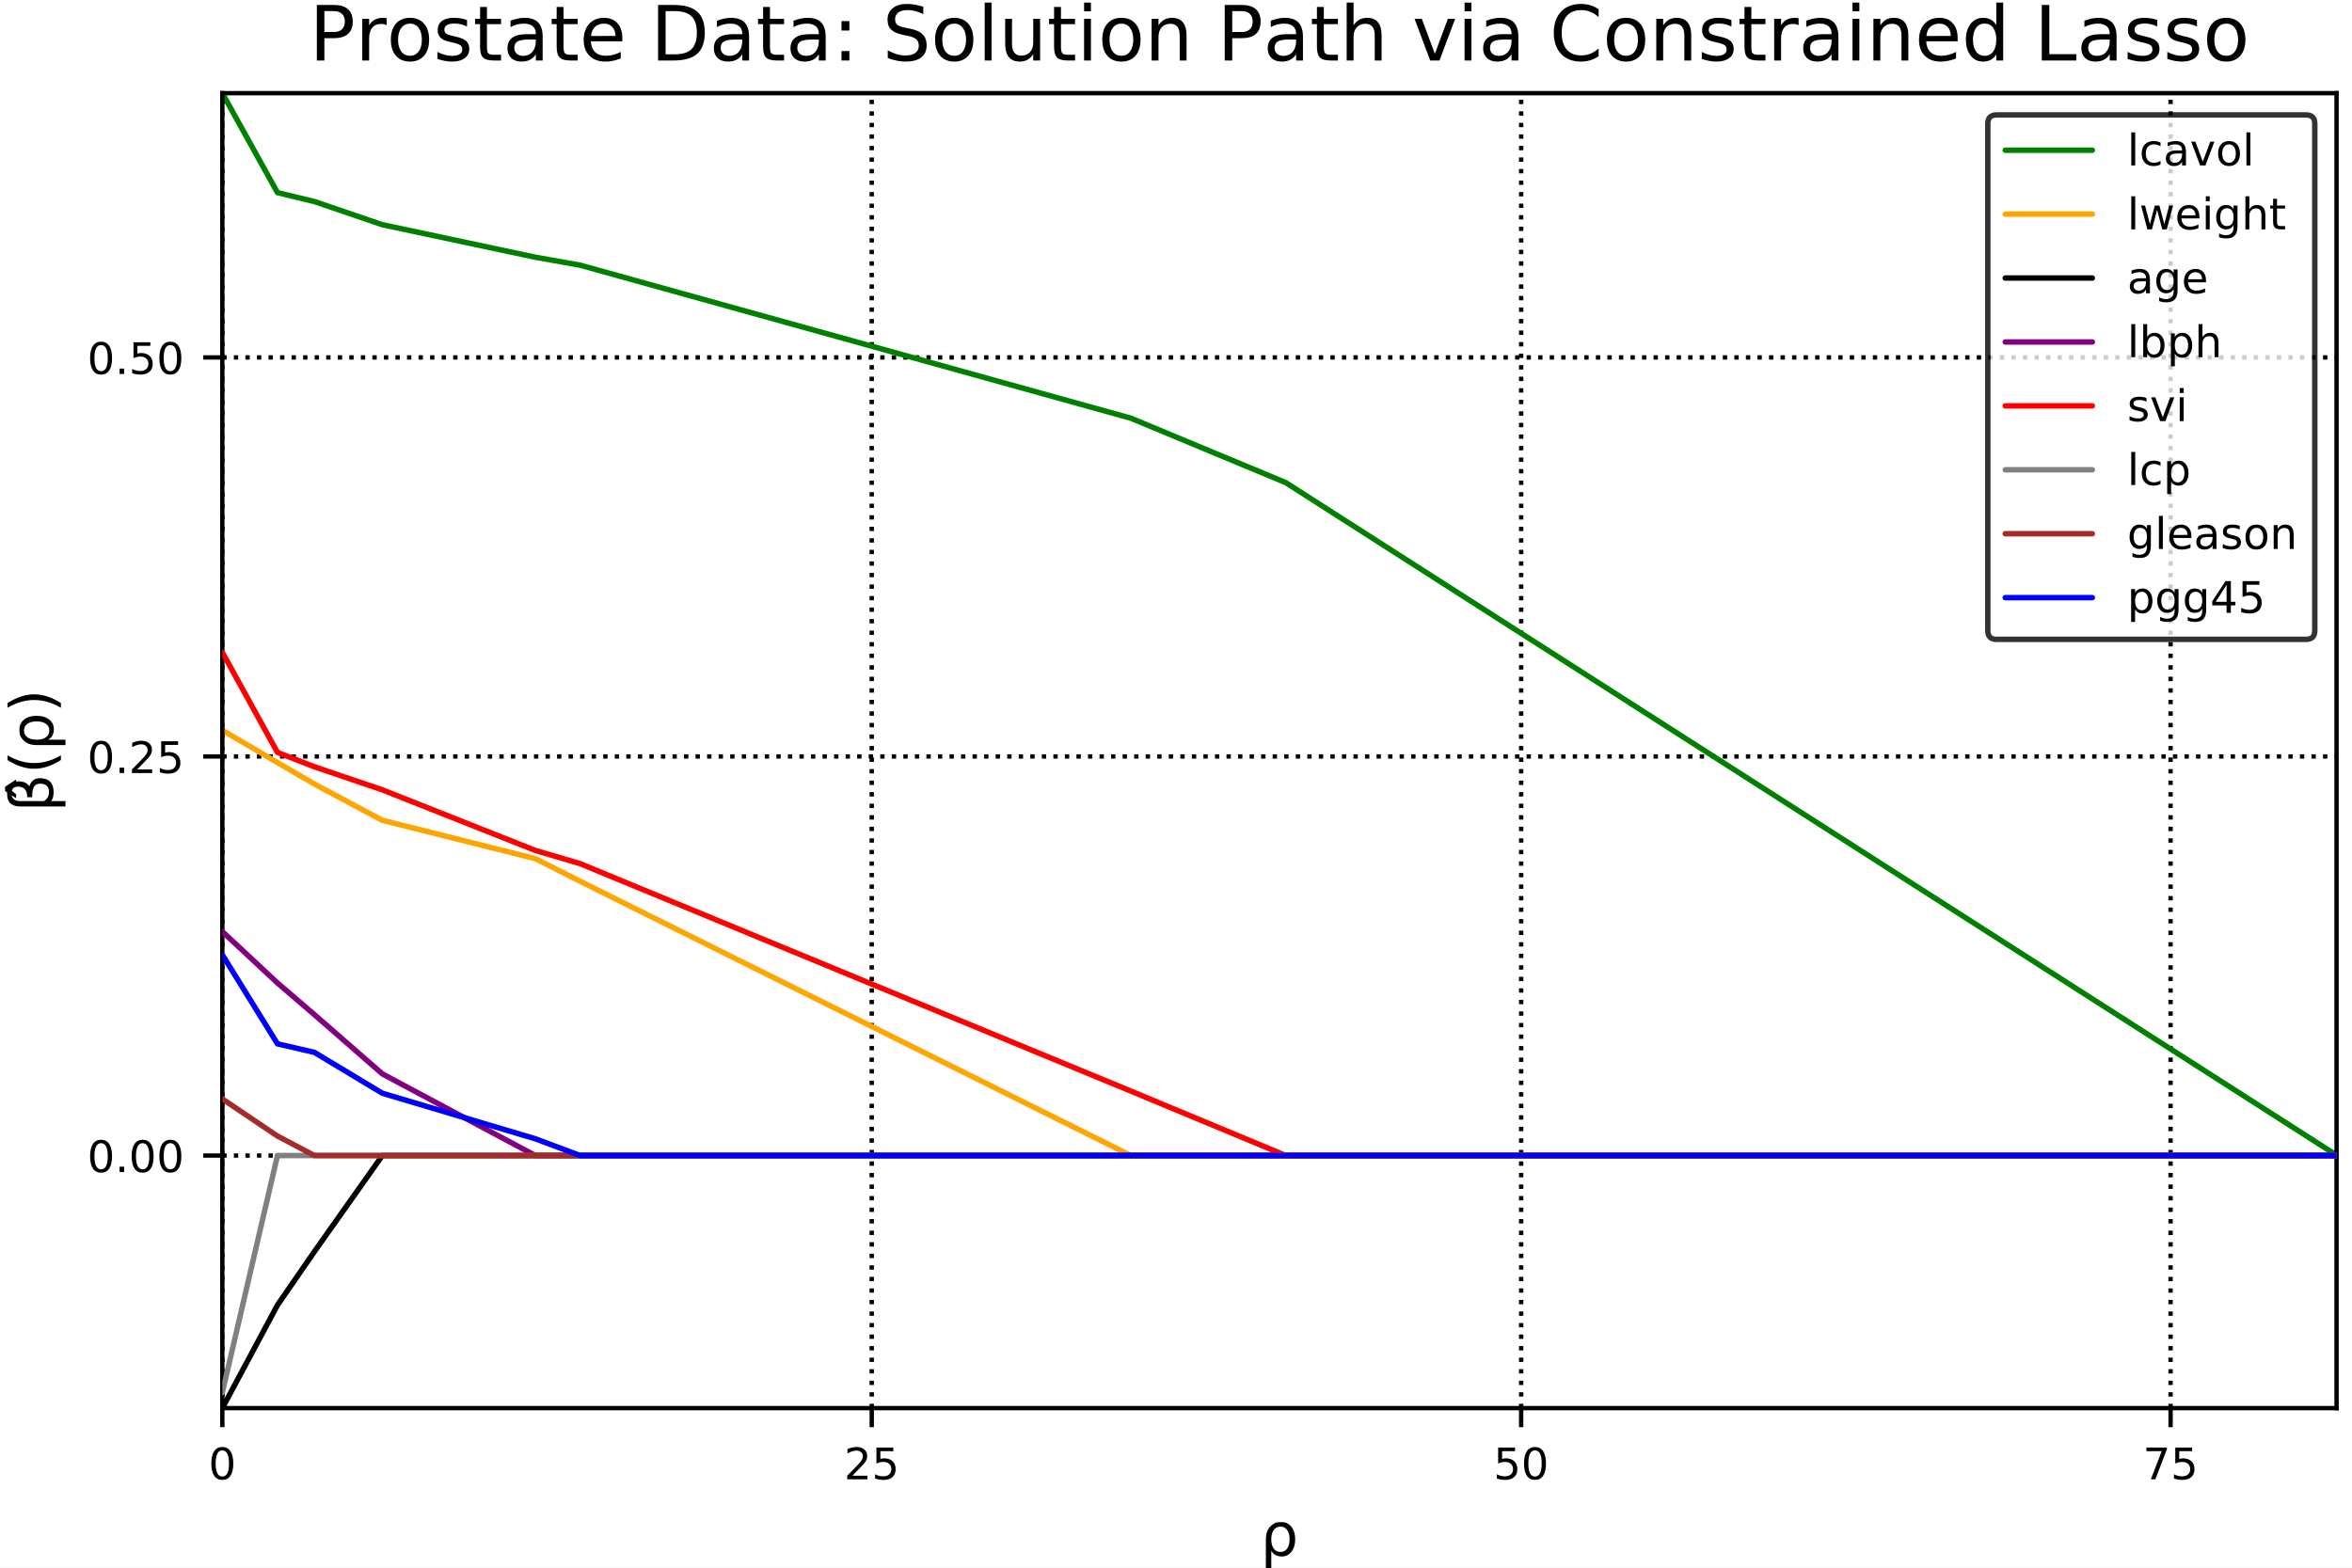
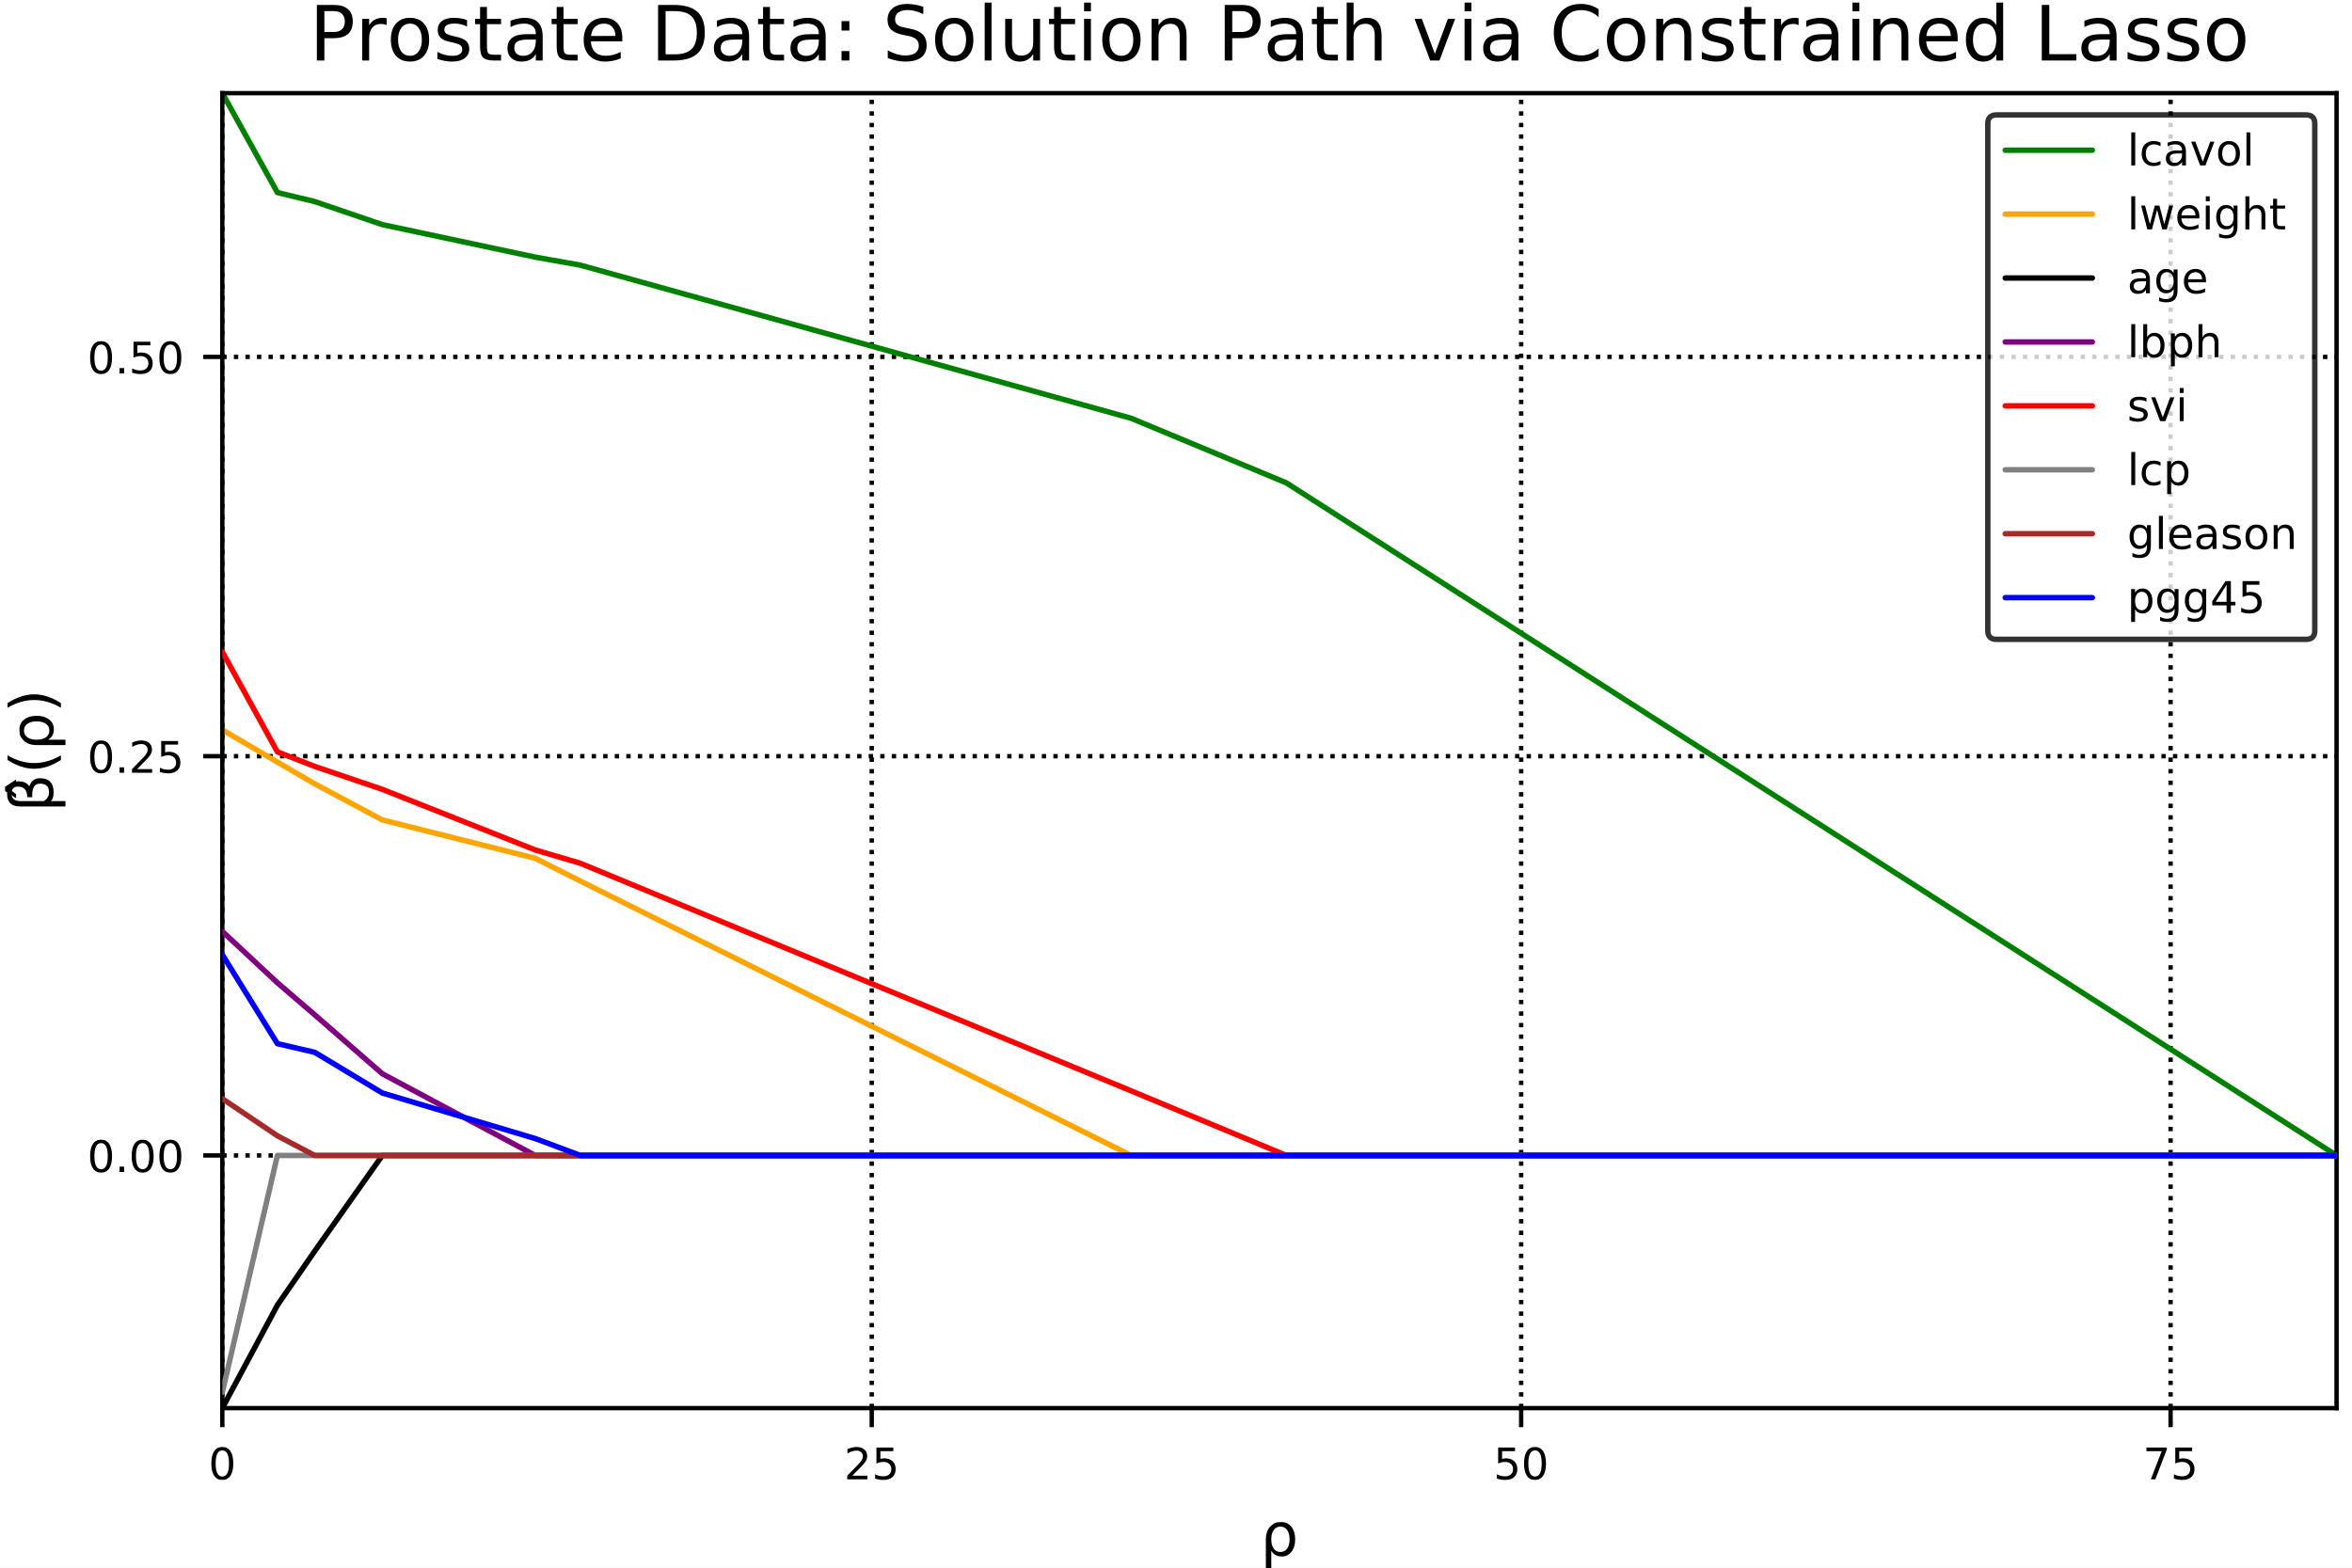
<svg xmlns="http://www.w3.org/2000/svg" xmlns:xlink="http://www.w3.org/1999/xlink" height="288pt" version="1.1" viewBox="0 0 432 288" width="432pt">
  <defs>
    <style type="text/css">
*{stroke-linecap:butt;stroke-linejoin:round;}
  </style>
  </defs>
  <g id="figure_1">
    <g id="patch_1">
      <path d="M 0 288  L 432 288  L 432 0  L 0 0  z " style="fill:#ffffff;" />
    </g>
    <g id="axes_1">
      <g id="patch_2">
        <path d="M 40.835 258.685  L 429.165 258.685  L 429.165 17.115  L 40.835 17.115  z " style="fill:#ffffff;" />
      </g>
      <g id="matplotlib.axis_1">
        <g id="xtick_1">
          <g id="line2d_1">
-             <path clip-path="url(#p64b3c31b9f)" d="M 40.835 258.685  L 40.835 17.115  " style="fill:none;stroke:#000000;stroke-dasharray:0.8,1.32;stroke-dashoffset:0;stroke-width:0.8;" />
+             <path clip-path="url(#pee1b139d7b)" d="M 40.835 258.685  L 40.835 17.115  " style="fill:none;stroke:#000000;stroke-dasharray:0.8,1.32;stroke-dashoffset:0;stroke-width:0.8;" />
          </g>
          <g id="line2d_2">
            <defs>
-               <path d="M 0 0  L 0 3.5  " id="md95f146aca" style="stroke:#000000;stroke-width:0.8;" />
-             </defs>
-             <g>
-               <use style="stroke:#000000;stroke-width:0.8;" x="40.835" xlink:href="#md95f146aca" y="258.685" />
+               <path d="M 0 0  L 0 3.5  " id="m32aee1490c" style="stroke:#000000;stroke-width:0.8;" />
+             </defs>
+             <g>
+               <use style="stroke:#000000;stroke-width:0.8;" x="40.835" xlink:href="#m32aee1490c" y="258.685" />
            </g>
          </g>
          <g id="text_1">
            <defs>
              <path d="M 31.781 66.406  Q 24.172 66.406 20.328 58.906  Q 16.5 51.422 16.5 36.375  Q 16.5 21.391 20.328 13.891  Q 24.172 6.391 31.781 6.391  Q 39.453 6.391 43.281 13.891  Q 47.125 21.391 47.125 36.375  Q 47.125 51.422 43.281 58.906  Q 39.453 66.406 31.781 66.406  z M 31.781 74.219  Q 44.047 74.219 50.516 64.516  Q 56.984 54.828 56.984 36.375  Q 56.984 17.969 50.516 8.266  Q 44.047 -1.422 31.781 -1.422  Q 19.531 -1.422 13.062 8.266  Q 6.594 17.969 6.594 36.375  Q 6.594 54.828 13.062 64.516  Q 19.531 74.219 31.781 74.219  z " id="DejaVuSans-30" />
            </defs>
            <g transform="translate(38.28965 271.7641)scale(0.08 -0.08)">
              <use xlink:href="#DejaVuSans-30" />
            </g>
          </g>
        </g>
        <g id="xtick_2">
          <g id="line2d_3">
-             <path clip-path="url(#p64b3c31b9f)" d="M 160.116 258.685  L 160.116 17.115  " style="fill:none;stroke:#000000;stroke-dasharray:0.8,1.32;stroke-dashoffset:0;stroke-width:0.8;" />
+             <path clip-path="url(#pee1b139d7b)" d="M 160.116 258.685  L 160.116 17.115  " style="fill:none;stroke:#000000;stroke-dasharray:0.8,1.32;stroke-dashoffset:0;stroke-width:0.8;" />
          </g>
          <g id="line2d_4">
            <g>
-               <use style="stroke:#000000;stroke-width:0.8;" x="160.116" xlink:href="#md95f146aca" y="258.685" />
+               <use style="stroke:#000000;stroke-width:0.8;" x="160.116" xlink:href="#m32aee1490c" y="258.685" />
            </g>
          </g>
          <g id="text_2">
            <defs>
              <path d="M 19.188 8.297  L 53.609 8.297  L 53.609 0  L 7.328 0  L 7.328 8.297  Q 12.938 14.109 22.625 23.891  Q 32.328 33.688 34.812 36.531  Q 39.547 41.844 41.422 45.531  Q 43.312 49.219 43.312 52.781  Q 43.312 58.594 39.234 62.25  Q 35.156 65.922 28.609 65.922  Q 23.969 65.922 18.812 64.312  Q 13.672 62.703 7.812 59.422  L 7.812 69.391  Q 13.766 71.781 18.938 73  Q 24.125 74.219 28.422 74.219  Q 39.75 74.219 46.484 68.547  Q 53.219 62.891 53.219 53.422  Q 53.219 48.922 51.531 44.891  Q 49.859 40.875 45.406 35.406  Q 44.188 33.984 37.641 27.219  Q 31.109 20.453 19.188 8.297  z " id="DejaVuSans-32" />
              <path d="M 10.797 72.906  L 49.516 72.906  L 49.516 64.594  L 19.828 64.594  L 19.828 46.734  Q 21.969 47.469 24.109 47.828  Q 26.266 48.188 28.422 48.188  Q 40.625 48.188 47.75 41.5  Q 54.891 34.812 54.891 23.391  Q 54.891 11.625 47.562 5.094  Q 40.234 -1.422 26.906 -1.422  Q 22.312 -1.422 17.547 -0.641  Q 12.797 0.141 7.719 1.703  L 7.719 11.625  Q 12.109 9.234 16.797 8.062  Q 21.484 6.891 26.703 6.891  Q 35.156 6.891 40.078 11.328  Q 45.016 15.766 45.016 23.391  Q 45.016 31 40.078 35.438  Q 35.156 39.891 26.703 39.891  Q 22.75 39.891 18.812 39.016  Q 14.891 38.141 10.797 36.281  z " id="DejaVuSans-35" />
            </defs>
            <g transform="translate(155.026 271.7641)scale(0.08 -0.08)">
              <use xlink:href="#DejaVuSans-32" />
              <use x="63.623" xlink:href="#DejaVuSans-35" />
            </g>
          </g>
        </g>
        <g id="xtick_3">
          <g id="line2d_5">
-             <path clip-path="url(#p64b3c31b9f)" d="M 279.397 258.685  L 279.397 17.115  " style="fill:none;stroke:#000000;stroke-dasharray:0.8,1.32;stroke-dashoffset:0;stroke-width:0.8;" />
+             <path clip-path="url(#pee1b139d7b)" d="M 279.397 258.685  L 279.397 17.115  " style="fill:none;stroke:#000000;stroke-dasharray:0.8,1.32;stroke-dashoffset:0;stroke-width:0.8;" />
          </g>
          <g id="line2d_6">
            <g>
-               <use style="stroke:#000000;stroke-width:0.8;" x="279.397" xlink:href="#md95f146aca" y="258.685" />
+               <use style="stroke:#000000;stroke-width:0.8;" x="279.397" xlink:href="#m32aee1490c" y="258.685" />
            </g>
          </g>
          <g id="text_3">
            <g transform="translate(274.3073 271.7641)scale(0.08 -0.08)">
              <use xlink:href="#DejaVuSans-35" />
              <use x="63.623" xlink:href="#DejaVuSans-30" />
            </g>
          </g>
        </g>
        <g id="xtick_4">
          <g id="line2d_7">
-             <path clip-path="url(#p64b3c31b9f)" d="M 398.679 258.685  L 398.679 17.115  " style="fill:none;stroke:#000000;stroke-dasharray:0.8,1.32;stroke-dashoffset:0;stroke-width:0.8;" />
+             <path clip-path="url(#pee1b139d7b)" d="M 398.679 258.685  L 398.679 17.115  " style="fill:none;stroke:#000000;stroke-dasharray:0.8,1.32;stroke-dashoffset:0;stroke-width:0.8;" />
          </g>
          <g id="line2d_8">
            <g>
-               <use style="stroke:#000000;stroke-width:0.8;" x="398.679" xlink:href="#md95f146aca" y="258.685" />
+               <use style="stroke:#000000;stroke-width:0.8;" x="398.679" xlink:href="#m32aee1490c" y="258.685" />
            </g>
          </g>
          <g id="text_4">
            <defs>
              <path d="M 8.203 72.906  L 55.078 72.906  L 55.078 68.703  L 28.609 0  L 18.312 0  L 43.219 64.594  L 8.203 64.594  z " id="DejaVuSans-37" />
            </defs>
            <g transform="translate(393.5887 271.7641)scale(0.08 -0.08)">
              <use xlink:href="#DejaVuSans-37" />
              <use x="63.623" xlink:href="#DejaVuSans-35" />
            </g>
          </g>
        </g>
        <g id="text_5">
          <defs>
            <path d="M 13.484 44.922  Q 16.453 49.906 23.828 54.297  Q 26.703 56 35.594 56  Q 45.562 56 51.781 48.094  Q 58.016 40.188 58.016 27.297  Q 58.016 14.406 51.781 6.484  Q 45.562 -1.422 35.594 -1.422  Q 29.594 -1.422 25.266 0.953  Q 20.953 3.328 18.109 8.203  L 18.109 -20.797  L 9.078 -20.797  L 9.078 26.812  Q 9.078 38.094 13.484 44.922  z M 48.688 27.297  Q 48.688 37.203 44.609 42.844  Q 40.531 48.484 33.406 48.484  Q 26.266 48.484 22.188 42.844  Q 18.109 37.203 18.109 27.297  Q 18.109 17.391 22.188 11.75  Q 26.266 6.109 33.406 6.109  Q 40.531 6.109 44.609 11.75  Q 48.688 17.391 48.688 27.297  z " id="DejaVuSans-3c1" />
          </defs>
          <g transform="translate(231.5084 285.7861)scale(0.11 -0.11)">
            <use xlink:href="#DejaVuSans-3c1" />
          </g>
        </g>
      </g>
      <g id="matplotlib.axis_2">
        <g id="ytick_1">
          <g id="line2d_9">
-             <path clip-path="url(#p64b3c31b9f)" d="M 40.835 212.285  L 429.165 212.285  " style="fill:none;stroke:#000000;stroke-dasharray:0.8,1.32;stroke-dashoffset:0;stroke-width:0.8;" />
+             <path clip-path="url(#pee1b139d7b)" d="M 40.835 212.27  L 429.165 212.27  " style="fill:none;stroke:#000000;stroke-dasharray:0.8,1.32;stroke-dashoffset:0;stroke-width:0.8;" />
          </g>
          <g id="line2d_10">
            <defs>
-               <path d="M 0 0  L -3.5 0  " id="m5ad506ca49" style="stroke:#000000;stroke-width:0.8;" />
-             </defs>
-             <g>
-               <use style="stroke:#000000;stroke-width:0.8;" x="40.835" xlink:href="#m5ad506ca49" y="212.285" />
+               <path d="M 0 0  L -3.5 0  " id="me1dd8084e0" style="stroke:#000000;stroke-width:0.8;" />
+             </defs>
+             <g>
+               <use style="stroke:#000000;stroke-width:0.8;" x="40.835" xlink:href="#me1dd8084e0" y="212.27" />
            </g>
          </g>
          <g id="text_6">
            <defs>
              <path d="M 10.688 12.406  L 21 12.406  L 21 0  L 10.688 0  z " id="DejaVuSans-2e" />
            </defs>
-             <g transform="translate(16.02215 215.324)scale(0.08 -0.08)">
+             <g transform="translate(16.02215 215.3098)scale(0.08 -0.08)">
              <use xlink:href="#DejaVuSans-30" />
              <use x="63.623" xlink:href="#DejaVuSans-2e" />
              <use x="95.41" xlink:href="#DejaVuSans-30" />
              <use x="159.033" xlink:href="#DejaVuSans-30" />
            </g>
          </g>
        </g>
        <g id="ytick_2">
          <g id="line2d_11">
-             <path clip-path="url(#p64b3c31b9f)" d="M 40.835 138.974  L 429.165 138.974  " style="fill:none;stroke:#000000;stroke-dasharray:0.8,1.32;stroke-dashoffset:0;stroke-width:0.8;" />
+             <path clip-path="url(#pee1b139d7b)" d="M 40.835 138.92  L 429.165 138.92  " style="fill:none;stroke:#000000;stroke-dasharray:0.8,1.32;stroke-dashoffset:0;stroke-width:0.8;" />
          </g>
          <g id="line2d_12">
            <g>
-               <use style="stroke:#000000;stroke-width:0.8;" x="40.835" xlink:href="#m5ad506ca49" y="138.974" />
+               <use style="stroke:#000000;stroke-width:0.8;" x="40.835" xlink:href="#me1dd8084e0" y="138.92" />
            </g>
          </g>
          <g id="text_7">
-             <g transform="translate(16.02215 142.0137)scale(0.08 -0.08)">
+             <g transform="translate(16.02215 141.9592)scale(0.08 -0.08)">
              <use xlink:href="#DejaVuSans-30" />
              <use x="63.623" xlink:href="#DejaVuSans-2e" />
              <use x="95.41" xlink:href="#DejaVuSans-32" />
              <use x="159.033" xlink:href="#DejaVuSans-35" />
            </g>
          </g>
        </g>
        <g id="ytick_3">
          <g id="line2d_13">
-             <path clip-path="url(#p64b3c31b9f)" d="M 40.835 65.664  L 429.165 65.664  " style="fill:none;stroke:#000000;stroke-dasharray:0.8,1.32;stroke-dashoffset:0;stroke-width:0.8;" />
+             <path clip-path="url(#pee1b139d7b)" d="M 40.835 65.569  L 429.165 65.569  " style="fill:none;stroke:#000000;stroke-dasharray:0.8,1.32;stroke-dashoffset:0;stroke-width:0.8;" />
          </g>
          <g id="line2d_14">
            <g>
-               <use style="stroke:#000000;stroke-width:0.8;" x="40.835" xlink:href="#m5ad506ca49" y="65.664" />
+               <use style="stroke:#000000;stroke-width:0.8;" x="40.835" xlink:href="#me1dd8084e0" y="65.569" />
            </g>
          </g>
          <g id="text_8">
-             <g transform="translate(16.02215 68.70337)scale(0.08 -0.08)">
+             <g transform="translate(16.02215 68.6085)scale(0.08 -0.08)">
              <use xlink:href="#DejaVuSans-30" />
              <use x="63.623" xlink:href="#DejaVuSans-2e" />
              <use x="95.41" xlink:href="#DejaVuSans-35" />
              <use x="159.033" xlink:href="#DejaVuSans-30" />
            </g>
          </g>
        </g>
        <g id="text_9">
          <defs>
            <path d="M 18.406 3.375  L 18.406 -20.797  L 9.375 -20.797  L 9.375 54.344  Q 9.375 76.609 30.172 76.609  Q 51.375 76.609 51.375 57.812  Q 51.375 44.438 42.969 39.547  Q 56.641 35.156 56.641 22.125  Q 56.641 -1.031 33.109 -1.031  Q 22.75 -1.031 18.406 3.375  z M 18.406 15.094  Q 23.828 6.641 33.453 6.641  Q 47.516 6.641 47.516 21.969  Q 47.516 35.75 24.859 34.672  L 24.859 42.969  Q 42.578 42.969 42.578 58.594  Q 42.578 69.281 31.156 69.281  Q 18.406 69.281 18.406 54.047  z " id="DejaVuSans-3b2" />
            <path d="M -28.609 79.984  L -21.391 79.984  L -9.422 61.625  L -16.219 61.625  L -25 73.578  L -33.797 61.625  L -40.578 61.625  z M -25 56  z " id="DejaVuSans-302" />
            <path d="M 31 75.875  Q 24.469 64.656 21.281 53.656  Q 18.109 42.672 18.109 31.391  Q 18.109 20.125 21.312 9.062  Q 24.516 -2 31 -13.188  L 23.188 -13.188  Q 15.875 -1.703 12.234 9.375  Q 8.594 20.453 8.594 31.391  Q 8.594 42.281 12.203 53.312  Q 15.828 64.359 23.188 75.875  z " id="DejaVuSans-28" />
            <path d="M 8.016 75.875  L 15.828 75.875  Q 23.141 64.359 26.781 53.312  Q 30.422 42.281 30.422 31.391  Q 30.422 20.453 26.781 9.375  Q 23.141 -1.703 15.828 -13.188  L 8.016 -13.188  Q 14.5 -2 17.703 9.062  Q 20.906 20.125 20.906 31.391  Q 20.906 42.672 17.703 53.656  Q 14.5 64.656 8.016 75.875  z " id="DejaVuSans-29" />
          </defs>
          <g transform="translate(9.734489 149.193)rotate(-90)scale(0.11 -0.11)">
            <use xlink:href="#DejaVuSans-3b2" />
            <use x="63.818" xlink:href="#DejaVuSans-302" />
            <use x="63.818" xlink:href="#DejaVuSans-28" />
            <use x="102.832" xlink:href="#DejaVuSans-3c1" />
            <use x="166.309" xlink:href="#DejaVuSans-29" />
          </g>
        </g>
      </g>
      <g id="line2d_15">
-         <path clip-path="url(#p64b3c31b9f)" d="M 429.165 212.227  L 236.165 88.666  L 207.72 76.832  L 106.546 48.715  L 98.315 47.253  L 70.227 41.283  L 57.757 37.03  L 50.966 35.388  L 40.835 17.115  " style="fill:none;stroke:#008000;stroke-linecap:round;" />
+         <path clip-path="url(#pee1b139d7b)" d="M 429.165 212.27  L 236.27 88.709  L 207.754 76.839  L 106.602 48.712  L 98.305 47.238  L 70.223 41.266  L 57.808 37.03  L 50.951 35.371  L 40.835 17.115  " style="fill:none;stroke:#008000;stroke-linecap:round;" />
      </g>
      <g id="line2d_16">
-         <path clip-path="url(#p64b3c31b9f)" d="M 429.165 212.285  L 236.165 212.285  L 207.72 212.285  L 106.546 161.894  L 98.315 157.742  L 70.227 150.697  L 57.757 144.043  L 50.966 140.091  L 40.835 134.163  " style="fill:none;stroke:#ffa500;stroke-linecap:round;" />
+         <path clip-path="url(#pee1b139d7b)" d="M 429.165 212.27  L 236.27 212.27  L 207.754 212.27  L 106.602 161.862  L 98.305 157.675  L 70.223 150.628  L 57.808 144  L 50.951 140.007  L 40.835 134.084  " style="fill:none;stroke:#ffa500;stroke-linecap:round;" />
      </g>
      <g id="patch_3">
        <path d="M 40.835 258.685  L 40.835 17.115  " style="fill:none;stroke:#000000;stroke-linecap:square;stroke-linejoin:miter;stroke-width:0.8;" />
      </g>
      <g id="patch_4">
        <path d="M 429.165 258.685  L 429.165 17.115  " style="fill:none;stroke:#000000;stroke-linecap:square;stroke-linejoin:miter;stroke-width:0.8;" />
      </g>
      <g id="patch_5">
        <path d="M 40.835 258.685  L 429.165 258.685  " style="fill:none;stroke:#000000;stroke-linecap:square;stroke-linejoin:miter;stroke-width:0.8;" />
      </g>
      <g id="patch_6">
        <path d="M 40.835 17.115  L 429.165 17.115  " style="fill:none;stroke:#000000;stroke-linecap:square;stroke-linejoin:miter;stroke-width:0.8;" />
      </g>
      <g id="line2d_17">
-         <path clip-path="url(#p64b3c31b9f)" d="M 429.165 212.285  L 236.165 212.285  L 207.72 212.285  L 106.546 212.285  L 98.315 212.285  L 70.227 212.285  L 57.757 229.918  L 50.966 239.757  L 40.835 258.685  " style="fill:none;stroke:#000000;stroke-linecap:round;" />
+         <path clip-path="url(#pee1b139d7b)" d="M 429.165 212.27  L 236.27 212.27  L 207.754 212.27  L 106.602 212.27  L 98.305 212.27  L 70.223 212.27  L 57.808 229.834  L 50.951 239.774  L 40.835 258.685  " style="fill:none;stroke:#000000;stroke-linecap:round;" />
      </g>
      <g id="text_10">
        <defs>
          <path d="M 19.672 64.797  L 19.672 37.406  L 32.078 37.406  Q 38.969 37.406 42.719 40.969  Q 46.484 44.531 46.484 51.125  Q 46.484 57.672 42.719 61.234  Q 38.969 64.797 32.078 64.797  z M 9.812 72.906  L 32.078 72.906  Q 44.344 72.906 50.609 67.359  Q 56.891 61.812 56.891 51.125  Q 56.891 40.328 50.609 34.812  Q 44.344 29.297 32.078 29.297  L 19.672 29.297  L 19.672 0  L 9.812 0  z " id="DejaVuSans-50" />
          <path d="M 41.109 46.297  Q 39.594 47.172 37.812 47.578  Q 36.031 48 33.891 48  Q 26.266 48 22.188 43.047  Q 18.109 38.094 18.109 28.812  L 18.109 0  L 9.078 0  L 9.078 54.688  L 18.109 54.688  L 18.109 46.188  Q 20.953 51.172 25.484 53.578  Q 30.031 56 36.531 56  Q 37.453 56 38.578 55.875  Q 39.703 55.766 41.062 55.516  z " id="DejaVuSans-72" />
          <path d="M 30.609 48.391  Q 23.391 48.391 19.188 42.75  Q 14.984 37.109 14.984 27.297  Q 14.984 17.484 19.156 11.844  Q 23.344 6.203 30.609 6.203  Q 37.797 6.203 41.984 11.859  Q 46.188 17.531 46.188 27.297  Q 46.188 37.016 41.984 42.703  Q 37.797 48.391 30.609 48.391  z M 30.609 56  Q 42.328 56 49.016 48.375  Q 55.719 40.766 55.719 27.297  Q 55.719 13.875 49.016 6.219  Q 42.328 -1.422 30.609 -1.422  Q 18.844 -1.422 12.172 6.219  Q 5.516 13.875 5.516 27.297  Q 5.516 40.766 12.172 48.375  Q 18.844 56 30.609 56  z " id="DejaVuSans-6f" />
          <path d="M 44.281 53.078  L 44.281 44.578  Q 40.484 46.531 36.375 47.5  Q 32.281 48.484 27.875 48.484  Q 21.188 48.484 17.844 46.438  Q 14.5 44.391 14.5 40.281  Q 14.5 37.156 16.891 35.375  Q 19.281 33.594 26.516 31.984  L 29.594 31.297  Q 39.156 29.25 43.188 25.516  Q 47.219 21.781 47.219 15.094  Q 47.219 7.469 41.188 3.016  Q 35.156 -1.422 24.609 -1.422  Q 20.219 -1.422 15.453 -0.562  Q 10.688 0.297 5.422 2  L 5.422 11.281  Q 10.406 8.688 15.234 7.391  Q 20.062 6.109 24.812 6.109  Q 31.156 6.109 34.562 8.281  Q 37.984 10.453 37.984 14.406  Q 37.984 18.062 35.516 20.016  Q 33.062 21.969 24.703 23.781  L 21.578 24.516  Q 13.234 26.266 9.516 29.906  Q 5.812 33.547 5.812 39.891  Q 5.812 47.609 11.281 51.797  Q 16.75 56 26.812 56  Q 31.781 56 36.172 55.266  Q 40.578 54.547 44.281 53.078  z " id="DejaVuSans-73" />
          <path d="M 18.312 70.219  L 18.312 54.688  L 36.812 54.688  L 36.812 47.703  L 18.312 47.703  L 18.312 18.016  Q 18.312 11.328 20.141 9.422  Q 21.969 7.516 27.594 7.516  L 36.812 7.516  L 36.812 0  L 27.594 0  Q 17.188 0 13.234 3.875  Q 9.281 7.766 9.281 18.016  L 9.281 47.703  L 2.688 47.703  L 2.688 54.688  L 9.281 54.688  L 9.281 70.219  z " id="DejaVuSans-74" />
          <path d="M 34.281 27.484  Q 23.391 27.484 19.188 25  Q 14.984 22.516 14.984 16.5  Q 14.984 11.719 18.141 8.906  Q 21.297 6.109 26.703 6.109  Q 34.188 6.109 38.703 11.406  Q 43.219 16.703 43.219 25.484  L 43.219 27.484  z M 52.203 31.203  L 52.203 0  L 43.219 0  L 43.219 8.297  Q 40.141 3.328 35.547 0.953  Q 30.953 -1.422 24.312 -1.422  Q 15.922 -1.422 10.953 3.297  Q 6 8.016 6 15.922  Q 6 25.141 12.172 29.828  Q 18.359 34.516 30.609 34.516  L 43.219 34.516  L 43.219 35.406  Q 43.219 41.609 39.141 45  Q 35.062 48.391 27.688 48.391  Q 23 48.391 18.547 47.266  Q 14.109 46.141 10.016 43.891  L 10.016 52.203  Q 14.938 54.109 19.578 55.047  Q 24.219 56 28.609 56  Q 40.484 56 46.344 49.844  Q 52.203 43.703 52.203 31.203  z " id="DejaVuSans-61" />
          <path d="M 56.203 29.594  L 56.203 25.203  L 14.891 25.203  Q 15.484 15.922 20.484 11.062  Q 25.484 6.203 34.422 6.203  Q 39.594 6.203 44.453 7.469  Q 49.312 8.734 54.109 11.281  L 54.109 2.781  Q 49.266 0.734 44.188 -0.344  Q 39.109 -1.422 33.891 -1.422  Q 20.797 -1.422 13.156 6.188  Q 5.516 13.812 5.516 26.812  Q 5.516 40.234 12.766 48.109  Q 20.016 56 32.328 56  Q 43.359 56 49.781 48.891  Q 56.203 41.797 56.203 29.594  z M 47.219 32.234  Q 47.125 39.594 43.094 43.984  Q 39.062 48.391 32.422 48.391  Q 24.906 48.391 20.391 44.141  Q 15.875 39.891 15.188 32.172  z " id="DejaVuSans-65" />
          <path id="DejaVuSans-20" />
          <path d="M 19.672 64.797  L 19.672 8.109  L 31.594 8.109  Q 46.688 8.109 53.688 14.938  Q 60.688 21.781 60.688 36.531  Q 60.688 51.172 53.688 57.984  Q 46.688 64.797 31.594 64.797  z M 9.812 72.906  L 30.078 72.906  Q 51.266 72.906 61.172 64.094  Q 71.094 55.281 71.094 36.531  Q 71.094 17.672 61.125 8.828  Q 51.172 0 30.078 0  L 9.812 0  z " id="DejaVuSans-44" />
          <path d="M 11.719 12.406  L 22.016 12.406  L 22.016 0  L 11.719 0  z M 11.719 51.703  L 22.016 51.703  L 22.016 39.312  L 11.719 39.312  z " id="DejaVuSans-3a" />
          <path d="M 53.516 70.516  L 53.516 60.891  Q 47.906 63.578 42.922 64.891  Q 37.938 66.219 33.297 66.219  Q 25.25 66.219 20.875 63.094  Q 16.5 59.969 16.5 54.203  Q 16.5 49.359 19.406 46.891  Q 22.312 44.438 30.422 42.922  L 36.375 41.703  Q 47.406 39.594 52.656 34.297  Q 57.906 29 57.906 20.125  Q 57.906 9.516 50.797 4.047  Q 43.703 -1.422 29.984 -1.422  Q 24.812 -1.422 18.969 -0.25  Q 13.141 0.922 6.891 3.219  L 6.891 13.375  Q 12.891 10.016 18.656 8.297  Q 24.422 6.594 29.984 6.594  Q 38.422 6.594 43.016 9.906  Q 47.609 13.234 47.609 19.391  Q 47.609 24.75 44.312 27.781  Q 41.016 30.812 33.5 32.328  L 27.484 33.5  Q 16.453 35.688 11.516 40.375  Q 6.594 45.062 6.594 53.422  Q 6.594 63.094 13.406 68.656  Q 20.219 74.219 32.172 74.219  Q 37.312 74.219 42.625 73.281  Q 47.953 72.359 53.516 70.516  z " id="DejaVuSans-53" />
          <path d="M 9.422 75.984  L 18.406 75.984  L 18.406 0  L 9.422 0  z " id="DejaVuSans-6c" />
          <path d="M 8.5 21.578  L 8.5 54.688  L 17.484 54.688  L 17.484 21.922  Q 17.484 14.156 20.5 10.266  Q 23.531 6.391 29.594 6.391  Q 36.859 6.391 41.078 11.031  Q 45.312 15.672 45.312 23.688  L 45.312 54.688  L 54.297 54.688  L 54.297 0  L 45.312 0  L 45.312 8.406  Q 42.047 3.422 37.719 1  Q 33.406 -1.422 27.688 -1.422  Q 18.266 -1.422 13.375 4.438  Q 8.5 10.297 8.5 21.578  z M 31.109 56  z " id="DejaVuSans-75" />
          <path d="M 9.422 54.688  L 18.406 54.688  L 18.406 0  L 9.422 0  z M 9.422 75.984  L 18.406 75.984  L 18.406 64.594  L 9.422 64.594  z " id="DejaVuSans-69" />
          <path d="M 54.891 33.016  L 54.891 0  L 45.906 0  L 45.906 32.719  Q 45.906 40.484 42.875 44.328  Q 39.844 48.188 33.797 48.188  Q 26.516 48.188 22.312 43.547  Q 18.109 38.922 18.109 30.906  L 18.109 0  L 9.078 0  L 9.078 54.688  L 18.109 54.688  L 18.109 46.188  Q 21.344 51.125 25.703 53.562  Q 30.078 56 35.797 56  Q 45.219 56 50.047 50.172  Q 54.891 44.344 54.891 33.016  z " id="DejaVuSans-6e" />
          <path d="M 54.891 33.016  L 54.891 0  L 45.906 0  L 45.906 32.719  Q 45.906 40.484 42.875 44.328  Q 39.844 48.188 33.797 48.188  Q 26.516 48.188 22.312 43.547  Q 18.109 38.922 18.109 30.906  L 18.109 0  L 9.078 0  L 9.078 75.984  L 18.109 75.984  L 18.109 46.188  Q 21.344 51.125 25.703 53.562  Q 30.078 56 35.797 56  Q 45.219 56 50.047 50.172  Q 54.891 44.344 54.891 33.016  z " id="DejaVuSans-68" />
          <path d="M 2.984 54.688  L 12.5 54.688  L 29.594 8.797  L 46.688 54.688  L 56.203 54.688  L 35.688 0  L 23.484 0  z " id="DejaVuSans-76" />
          <path d="M 64.406 67.281  L 64.406 56.891  Q 59.422 61.531 53.781 63.812  Q 48.141 66.109 41.797 66.109  Q 29.297 66.109 22.656 58.469  Q 16.016 50.828 16.016 36.375  Q 16.016 21.969 22.656 14.328  Q 29.297 6.688 41.797 6.688  Q 48.141 6.688 53.781 8.984  Q 59.422 11.281 64.406 15.922  L 64.406 5.609  Q 59.234 2.094 53.438 0.328  Q 47.656 -1.422 41.219 -1.422  Q 24.656 -1.422 15.125 8.703  Q 5.609 18.844 5.609 36.375  Q 5.609 53.953 15.125 64.078  Q 24.656 74.219 41.219 74.219  Q 47.75 74.219 53.531 72.484  Q 59.328 70.75 64.406 67.281  z " id="DejaVuSans-43" />
          <path d="M 45.406 46.391  L 45.406 75.984  L 54.391 75.984  L 54.391 0  L 45.406 0  L 45.406 8.203  Q 42.578 3.328 38.25 0.953  Q 33.938 -1.422 27.875 -1.422  Q 17.969 -1.422 11.734 6.484  Q 5.516 14.406 5.516 27.297  Q 5.516 40.188 11.734 48.094  Q 17.969 56 27.875 56  Q 33.938 56 38.25 53.625  Q 42.578 51.266 45.406 46.391  z M 14.797 27.297  Q 14.797 17.391 18.875 11.75  Q 22.953 6.109 30.078 6.109  Q 37.203 6.109 41.297 11.75  Q 45.406 17.391 45.406 27.297  Q 45.406 37.203 41.297 42.844  Q 37.203 48.484 30.078 48.484  Q 22.953 48.484 18.875 42.844  Q 14.797 37.203 14.797 27.297  z " id="DejaVuSans-64" />
          <path d="M 9.812 72.906  L 19.672 72.906  L 19.672 8.297  L 55.172 8.297  L 55.172 0  L 9.812 0  z " id="DejaVuSans-4c" />
        </defs>
        <g transform="translate(56.82594 11.11465)scale(0.14 -0.14)">
          <use xlink:href="#DejaVuSans-50" />
          <use x="60.287" xlink:href="#DejaVuSans-72" />
          <use x="101.369" xlink:href="#DejaVuSans-6f" />
          <use x="162.551" xlink:href="#DejaVuSans-73" />
          <use x="214.65" xlink:href="#DejaVuSans-74" />
          <use x="253.859" xlink:href="#DejaVuSans-61" />
          <use x="315.139" xlink:href="#DejaVuSans-74" />
          <use x="354.348" xlink:href="#DejaVuSans-65" />
          <use x="415.871" xlink:href="#DejaVuSans-20" />
          <use x="447.658" xlink:href="#DejaVuSans-44" />
          <use x="524.66" xlink:href="#DejaVuSans-61" />
          <use x="585.939" xlink:href="#DejaVuSans-74" />
          <use x="625.148" xlink:href="#DejaVuSans-61" />
          <use x="686.428" xlink:href="#DejaVuSans-3a" />
          <use x="720.119" xlink:href="#DejaVuSans-20" />
          <use x="751.906" xlink:href="#DejaVuSans-53" />
          <use x="815.383" xlink:href="#DejaVuSans-6f" />
          <use x="876.564" xlink:href="#DejaVuSans-6c" />
          <use x="904.348" xlink:href="#DejaVuSans-75" />
          <use x="967.727" xlink:href="#DejaVuSans-74" />
          <use x="1006.936" xlink:href="#DejaVuSans-69" />
          <use x="1034.719" xlink:href="#DejaVuSans-6f" />
          <use x="1095.9" xlink:href="#DejaVuSans-6e" />
          <use x="1159.279" xlink:href="#DejaVuSans-20" />
          <use x="1191.066" xlink:href="#DejaVuSans-50" />
          <use x="1251.307" xlink:href="#DejaVuSans-61" />
          <use x="1312.586" xlink:href="#DejaVuSans-74" />
          <use x="1351.795" xlink:href="#DejaVuSans-68" />
          <use x="1415.174" xlink:href="#DejaVuSans-20" />
          <use x="1446.961" xlink:href="#DejaVuSans-76" />
          <use x="1506.141" xlink:href="#DejaVuSans-69" />
          <use x="1533.924" xlink:href="#DejaVuSans-61" />
          <use x="1595.203" xlink:href="#DejaVuSans-20" />
          <use x="1626.99" xlink:href="#DejaVuSans-43" />
          <use x="1696.814" xlink:href="#DejaVuSans-6f" />
          <use x="1757.996" xlink:href="#DejaVuSans-6e" />
          <use x="1821.375" xlink:href="#DejaVuSans-73" />
          <use x="1873.475" xlink:href="#DejaVuSans-74" />
          <use x="1912.684" xlink:href="#DejaVuSans-72" />
          <use x="1953.797" xlink:href="#DejaVuSans-61" />
          <use x="2015.076" xlink:href="#DejaVuSans-69" />
          <use x="2042.859" xlink:href="#DejaVuSans-6e" />
          <use x="2106.238" xlink:href="#DejaVuSans-65" />
          <use x="2167.762" xlink:href="#DejaVuSans-64" />
          <use x="2231.238" xlink:href="#DejaVuSans-20" />
          <use x="2263.025" xlink:href="#DejaVuSans-4c" />
          <use x="2318.738" xlink:href="#DejaVuSans-61" />
          <use x="2380.018" xlink:href="#DejaVuSans-73" />
          <use x="2432.117" xlink:href="#DejaVuSans-73" />
          <use x="2484.217" xlink:href="#DejaVuSans-6f" />
        </g>
      </g>
      <g id="line2d_18">
-         <path clip-path="url(#p64b3c31b9f)" d="M 429.165 212.285  L 236.165 212.285  L 207.72 212.285  L 106.546 212.285  L 98.315 212.285  L 70.227 197.283  L 57.757 186.409  L 50.966 180.584  L 40.835 171.131  " style="fill:none;stroke:#800080;stroke-linecap:round;" />
+         <path clip-path="url(#pee1b139d7b)" d="M 429.165 212.27  L 236.27 212.27  L 207.754 212.27  L 106.602 212.27  L 98.305 212.27  L 70.223 197.263  L 57.808 186.432  L 50.951 180.547  L 40.835 171.103  " style="fill:none;stroke:#800080;stroke-linecap:round;" />
      </g>
      <g id="line2d_19">
-         <path clip-path="url(#p64b3c31b9f)" d="M 429.165 212.285  L 236.165 212.285  L 207.72 200.451  L 106.546 158.659  L 98.315 156.231  L 70.227 145.102  L 57.757 140.87  L 50.966 138.23  L 40.835 119.835  " style="fill:none;stroke:#ff0000;stroke-linecap:round;" />
+         <path clip-path="url(#pee1b139d7b)" d="M 429.165 212.27  L 236.27 212.27  L 207.754 200.4  L 106.602 158.595  L 98.305 156.146  L 70.223 145.013  L 57.808 140.798  L 50.951 138.13  L 40.835 119.752  " style="fill:none;stroke:#ff0000;stroke-linecap:round;" />
      </g>
      <g id="line2d_20">
-         <path clip-path="url(#p64b3c31b9f)" d="M 429.165 212.285  L 236.165 212.285  L 207.72 212.285  L 106.546 212.285  L 98.315 212.285  L 70.227 212.285  L 57.757 212.285  L 50.966 212.285  L 40.835 255.833  " style="fill:none;stroke:#808080;stroke-linecap:round;" />
+         <path clip-path="url(#pee1b139d7b)" d="M 429.165 212.27  L 236.27 212.27  L 207.754 212.27  L 106.602 212.27  L 98.305 212.27  L 70.223 212.27  L 57.808 212.27  L 50.951 212.27  L 40.835 255.778  " style="fill:none;stroke:#808080;stroke-linecap:round;" />
      </g>
      <g id="line2d_21">
-         <path clip-path="url(#p64b3c31b9f)" d="M 429.165 212.285  L 236.165 212.285  L 207.72 212.285  L 106.546 212.285  L 98.315 212.285  L 70.227 212.285  L 57.757 212.285  L 50.966 208.709  L 40.835 201.885  " style="fill:none;stroke:#a52a2a;stroke-linecap:round;" />
+         <path clip-path="url(#pee1b139d7b)" d="M 429.165 212.27  L 236.27 212.27  L 207.754 212.27  L 106.602 212.27  L 98.305 212.27  L 70.223 212.27  L 57.808 212.27  L 50.951 208.658  L 40.835 201.84  " style="fill:none;stroke:#a52a2a;stroke-linecap:round;" />
      </g>
      <g id="line2d_22">
-         <path clip-path="url(#p64b3c31b9f)" d="M 429.165 212.285  L 236.165 212.285  L 207.72 212.285  L 106.546 212.285  L 98.315 209.205  L 70.227 200.839  L 57.757 193.336  L 50.966 191.761  L 40.835 175.399  " style="fill:none;stroke:#0000ff;stroke-linecap:round;" />
+         <path clip-path="url(#pee1b139d7b)" d="M 429.165 212.27  L 236.27 212.27  L 207.754 212.27  L 106.602 212.27  L 98.305 209.165  L 70.223 200.796  L 57.808 193.321  L 50.951 191.731  L 40.835 175.384  " style="fill:none;stroke:#0000ff;stroke-linecap:round;" />
      </g>
      <g id="legend_1">
        <g id="patch_7">
          <path d="M 366.707 117.455  L 423.565 117.455  Q 425.165 117.455 425.165 115.855  L 425.165 22.715  Q 425.165 21.115 423.565 21.115  L 366.707 21.115  Q 365.107 21.115 365.107 22.715  L 365.107 115.855  Q 365.107 117.455 366.707 117.455  z " style="fill:#ffffff;opacity:0.8;stroke:#000000;stroke-linejoin:miter;" />
        </g>
        <g id="line2d_23">
          <path d="M 368.307 27.593  L 384.307 27.593  " style="fill:none;stroke:#008000;stroke-linecap:round;" />
        </g>
        <g id="line2d_24" />
        <g id="text_11">
          <defs>
            <path d="M 48.781 52.594  L 48.781 44.188  Q 44.969 46.297 41.141 47.344  Q 37.312 48.391 33.406 48.391  Q 24.656 48.391 19.812 42.844  Q 14.984 37.312 14.984 27.297  Q 14.984 17.281 19.812 11.734  Q 24.656 6.203 33.406 6.203  Q 37.312 6.203 41.141 7.25  Q 44.969 8.297 48.781 10.406  L 48.781 2.094  Q 45.016 0.344 40.984 -0.531  Q 36.969 -1.422 32.422 -1.422  Q 20.062 -1.422 12.781 6.344  Q 5.516 14.109 5.516 27.297  Q 5.516 40.672 12.859 48.328  Q 20.219 56 33.016 56  Q 37.156 56 41.109 55.141  Q 45.062 54.297 48.781 52.594  z " id="DejaVuSans-63" />
          </defs>
          <g transform="translate(390.7066 30.3934)scale(0.08 -0.08)">
            <use xlink:href="#DejaVuSans-6c" />
            <use x="27.783" xlink:href="#DejaVuSans-63" />
            <use x="82.764" xlink:href="#DejaVuSans-61" />
            <use x="144.043" xlink:href="#DejaVuSans-76" />
            <use x="203.223" xlink:href="#DejaVuSans-6f" />
            <use x="264.404" xlink:href="#DejaVuSans-6c" />
          </g>
        </g>
        <g id="line2d_25">
          <path d="M 368.307 39.336  L 384.307 39.336  " style="fill:none;stroke:#ffa500;stroke-linecap:round;" />
        </g>
        <g id="line2d_26" />
        <g id="text_12">
          <defs>
            <path d="M 4.203 54.688  L 13.188 54.688  L 24.422 12.016  L 35.594 54.688  L 46.188 54.688  L 57.422 12.016  L 68.609 54.688  L 77.594 54.688  L 63.281 0  L 52.688 0  L 40.922 44.828  L 29.109 0  L 18.5 0  z " id="DejaVuSans-77" />
            <path d="M 45.406 27.984  Q 45.406 37.75 41.375 43.109  Q 37.359 48.484 30.078 48.484  Q 22.859 48.484 18.828 43.109  Q 14.797 37.75 14.797 27.984  Q 14.797 18.266 18.828 12.891  Q 22.859 7.516 30.078 7.516  Q 37.359 7.516 41.375 12.891  Q 45.406 18.266 45.406 27.984  z M 54.391 6.781  Q 54.391 -7.172 48.188 -13.984  Q 42 -20.797 29.203 -20.797  Q 24.469 -20.797 20.266 -20.094  Q 16.062 -19.391 12.109 -17.922  L 12.109 -9.188  Q 16.062 -11.328 19.922 -12.344  Q 23.781 -13.375 27.781 -13.375  Q 36.625 -13.375 41.016 -8.766  Q 45.406 -4.156 45.406 5.172  L 45.406 9.625  Q 42.625 4.781 38.281 2.391  Q 33.938 0 27.875 0  Q 17.828 0 11.672 7.656  Q 5.516 15.328 5.516 27.984  Q 5.516 40.672 11.672 48.328  Q 17.828 56 27.875 56  Q 33.938 56 38.281 53.609  Q 42.625 51.219 45.406 46.391  L 45.406 54.688  L 54.391 54.688  z " id="DejaVuSans-67" />
          </defs>
          <g transform="translate(390.7066 42.1359)scale(0.08 -0.08)">
            <use xlink:href="#DejaVuSans-6c" />
            <use x="27.783" xlink:href="#DejaVuSans-77" />
            <use x="109.57" xlink:href="#DejaVuSans-65" />
            <use x="171.094" xlink:href="#DejaVuSans-69" />
            <use x="198.877" xlink:href="#DejaVuSans-67" />
            <use x="262.354" xlink:href="#DejaVuSans-68" />
            <use x="325.732" xlink:href="#DejaVuSans-74" />
          </g>
        </g>
        <g id="line2d_27">
          <path d="M 368.307 51.078  L 384.307 51.078  " style="fill:none;stroke:#000000;stroke-linecap:round;" />
        </g>
        <g id="line2d_28" />
        <g id="text_13">
          <g transform="translate(390.7066 53.8784)scale(0.08 -0.08)">
            <use xlink:href="#DejaVuSans-61" />
            <use x="61.279" xlink:href="#DejaVuSans-67" />
            <use x="124.756" xlink:href="#DejaVuSans-65" />
          </g>
        </g>
        <g id="line2d_29">
          <path d="M 368.307 62.821  L 384.307 62.821  " style="fill:none;stroke:#800080;stroke-linecap:round;" />
        </g>
        <g id="line2d_30" />
        <g id="text_14">
          <defs>
            <path d="M 48.688 27.297  Q 48.688 37.203 44.609 42.844  Q 40.531 48.484 33.406 48.484  Q 26.266 48.484 22.188 42.844  Q 18.109 37.203 18.109 27.297  Q 18.109 17.391 22.188 11.75  Q 26.266 6.109 33.406 6.109  Q 40.531 6.109 44.609 11.75  Q 48.688 17.391 48.688 27.297  z M 18.109 46.391  Q 20.953 51.266 25.266 53.625  Q 29.594 56 35.594 56  Q 45.562 56 51.781 48.094  Q 58.016 40.188 58.016 27.297  Q 58.016 14.406 51.781 6.484  Q 45.562 -1.422 35.594 -1.422  Q 29.594 -1.422 25.266 0.953  Q 20.953 3.328 18.109 8.203  L 18.109 0  L 9.078 0  L 9.078 75.984  L 18.109 75.984  z " id="DejaVuSans-62" />
            <path d="M 18.109 8.203  L 18.109 -20.797  L 9.078 -20.797  L 9.078 54.688  L 18.109 54.688  L 18.109 46.391  Q 20.953 51.266 25.266 53.625  Q 29.594 56 35.594 56  Q 45.562 56 51.781 48.094  Q 58.016 40.188 58.016 27.297  Q 58.016 14.406 51.781 6.484  Q 45.562 -1.422 35.594 -1.422  Q 29.594 -1.422 25.266 0.953  Q 20.953 3.328 18.109 8.203  z M 48.688 27.297  Q 48.688 37.203 44.609 42.844  Q 40.531 48.484 33.406 48.484  Q 26.266 48.484 22.188 42.844  Q 18.109 37.203 18.109 27.297  Q 18.109 17.391 22.188 11.75  Q 26.266 6.109 33.406 6.109  Q 40.531 6.109 44.609 11.75  Q 48.688 17.391 48.688 27.297  z " id="DejaVuSans-70" />
          </defs>
          <g transform="translate(390.7066 65.6209)scale(0.08 -0.08)">
            <use xlink:href="#DejaVuSans-6c" />
            <use x="27.783" xlink:href="#DejaVuSans-62" />
            <use x="91.26" xlink:href="#DejaVuSans-70" />
            <use x="154.736" xlink:href="#DejaVuSans-68" />
          </g>
        </g>
        <g id="line2d_31">
          <path d="M 368.307 74.563  L 384.307 74.563  " style="fill:none;stroke:#ff0000;stroke-linecap:round;" />
        </g>
        <g id="line2d_32" />
        <g id="text_15">
          <g transform="translate(390.7066 77.3634)scale(0.08 -0.08)">
            <use xlink:href="#DejaVuSans-73" />
            <use x="52.1" xlink:href="#DejaVuSans-76" />
            <use x="111.279" xlink:href="#DejaVuSans-69" />
          </g>
        </g>
        <g id="line2d_33">
          <path d="M 368.307 86.306  L 384.307 86.306  " style="fill:none;stroke:#808080;stroke-linecap:round;" />
        </g>
        <g id="line2d_34" />
        <g id="text_16">
          <g transform="translate(390.7066 89.1059)scale(0.08 -0.08)">
            <use xlink:href="#DejaVuSans-6c" />
            <use x="27.783" xlink:href="#DejaVuSans-63" />
            <use x="82.764" xlink:href="#DejaVuSans-70" />
          </g>
        </g>
        <g id="line2d_35">
          <path d="M 368.307 98.048  L 384.307 98.048  " style="fill:none;stroke:#a52a2a;stroke-linecap:round;" />
        </g>
        <g id="line2d_36" />
        <g id="text_17">
          <g transform="translate(390.7066 100.8484)scale(0.08 -0.08)">
            <use xlink:href="#DejaVuSans-67" />
            <use x="63.477" xlink:href="#DejaVuSans-6c" />
            <use x="91.26" xlink:href="#DejaVuSans-65" />
            <use x="152.783" xlink:href="#DejaVuSans-61" />
            <use x="214.062" xlink:href="#DejaVuSans-73" />
            <use x="266.162" xlink:href="#DejaVuSans-6f" />
            <use x="327.344" xlink:href="#DejaVuSans-6e" />
          </g>
        </g>
        <g id="line2d_37">
          <path d="M 368.307 109.791  L 384.307 109.791  " style="fill:none;stroke:#0000ff;stroke-linecap:round;" />
        </g>
        <g id="line2d_38" />
        <g id="text_18">
          <defs>
            <path d="M 37.797 64.312  L 12.891 25.391  L 37.797 25.391  z M 35.203 72.906  L 47.609 72.906  L 47.609 25.391  L 58.016 25.391  L 58.016 17.188  L 47.609 17.188  L 47.609 0  L 37.797 0  L 37.797 17.188  L 4.891 17.188  L 4.891 26.703  z " id="DejaVuSans-34" />
          </defs>
          <g transform="translate(390.7066 112.5909)scale(0.08 -0.08)">
            <use xlink:href="#DejaVuSans-70" />
            <use x="63.477" xlink:href="#DejaVuSans-67" />
            <use x="126.953" xlink:href="#DejaVuSans-67" />
            <use x="190.43" xlink:href="#DejaVuSans-34" />
            <use x="254.053" xlink:href="#DejaVuSans-35" />
          </g>
        </g>
      </g>
    </g>
  </g>
  <defs>
-     <clipPath id="p64b3c31b9f">
+     <clipPath id="pee1b139d7b">
      <rect height="241.571" width="388.331" x="40.835" y="17.115" />
    </clipPath>
  </defs>
</svg>
